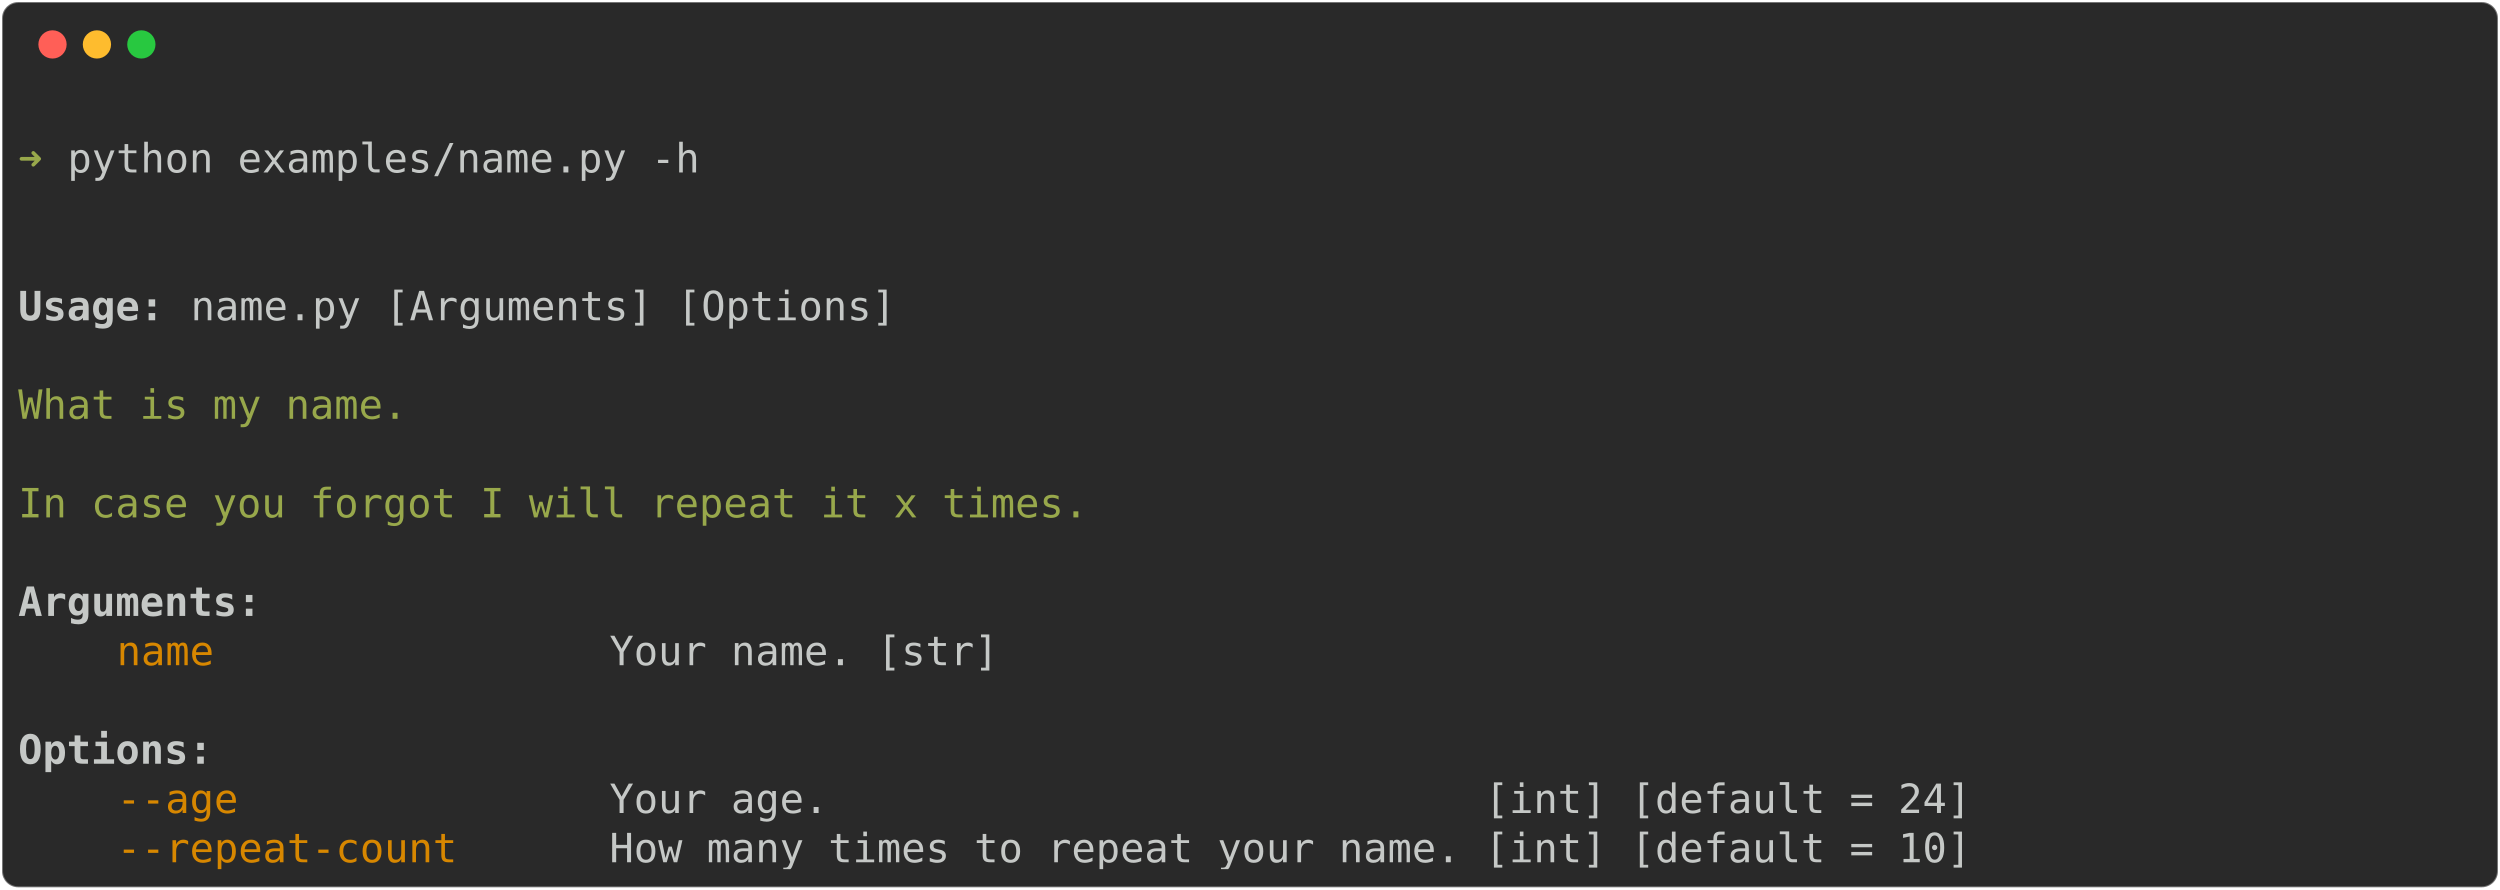
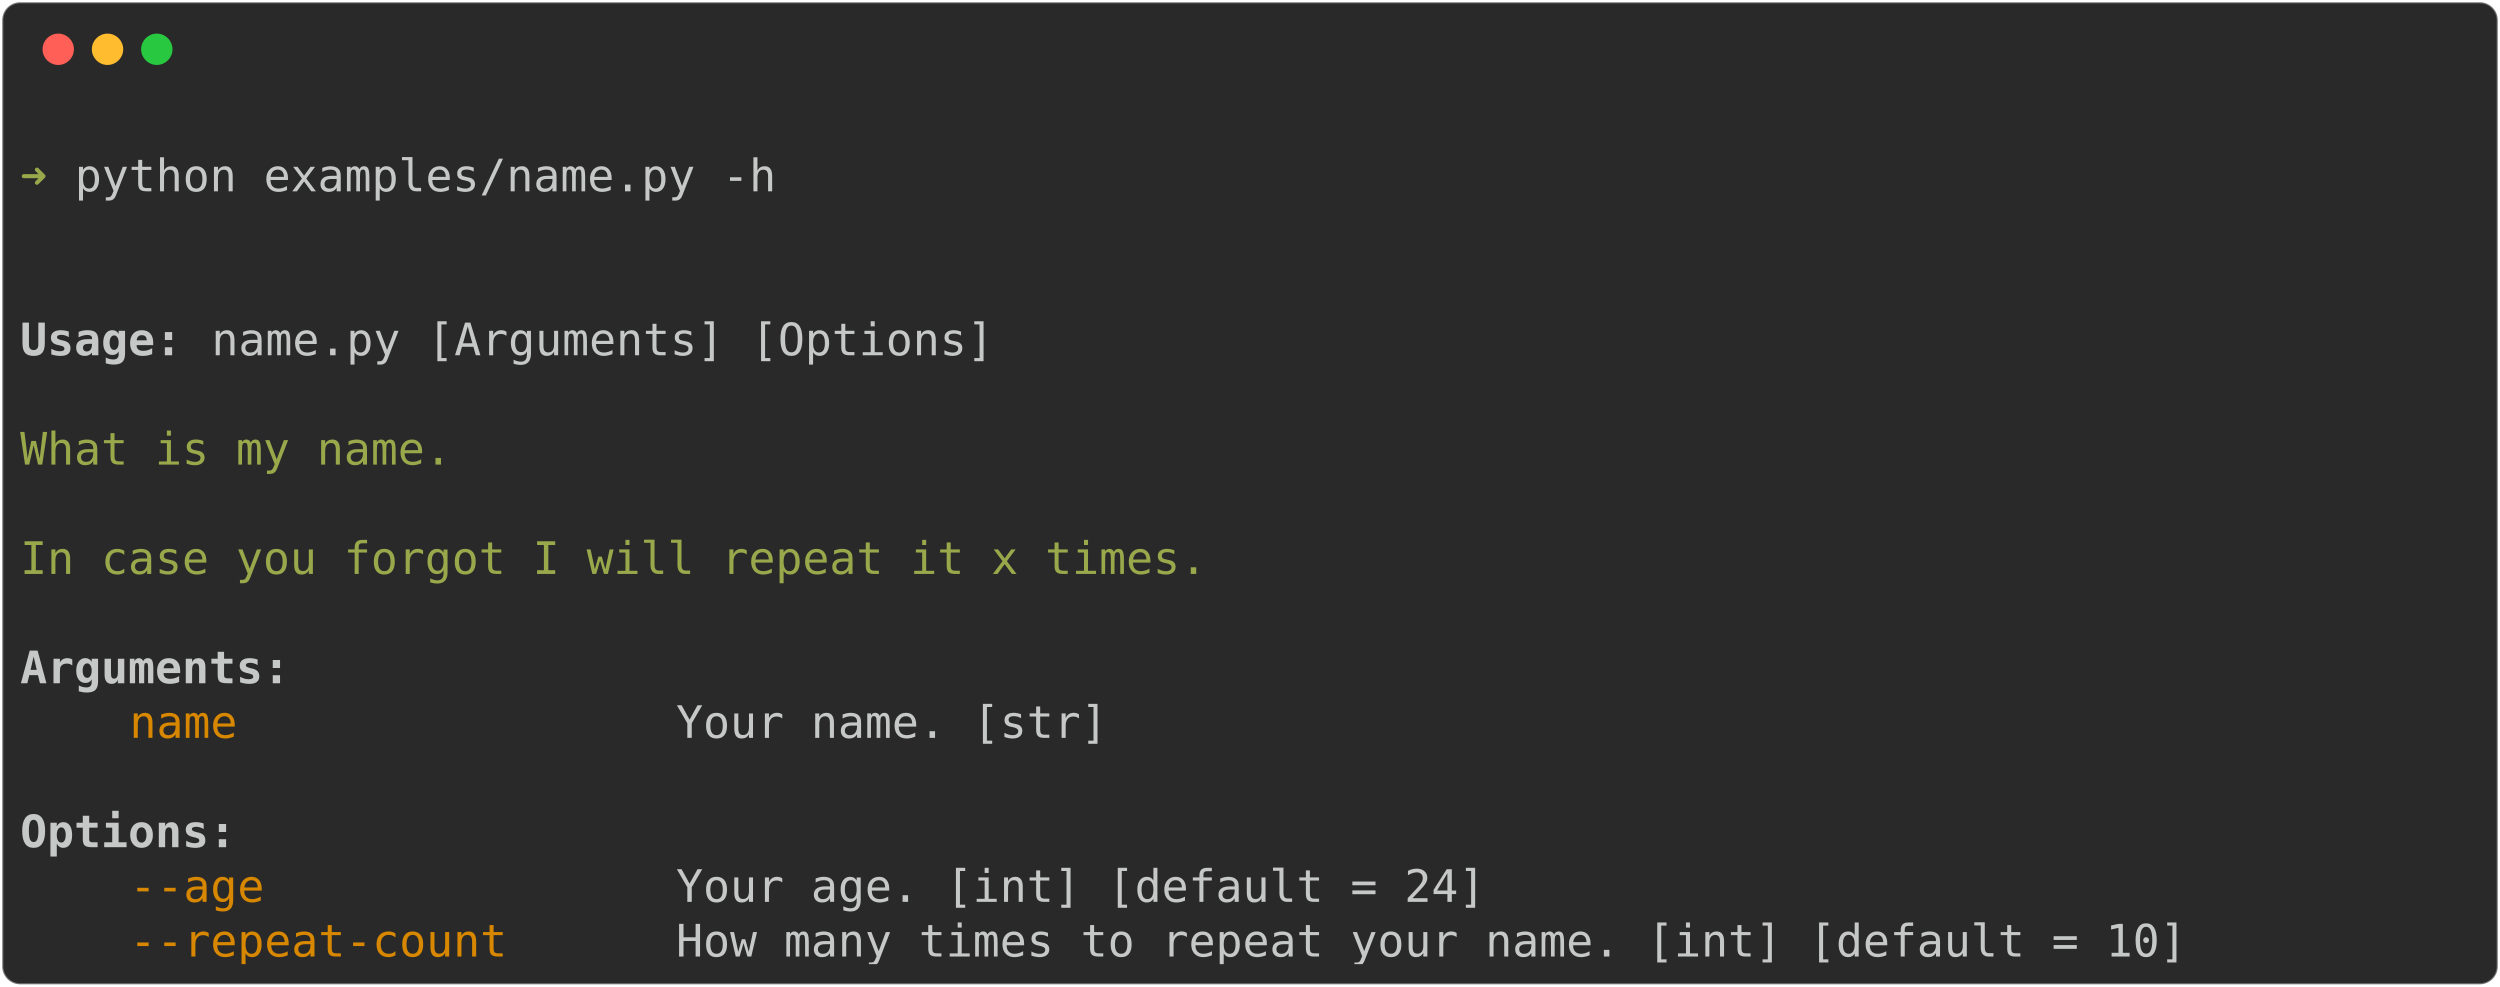
- <svg xmlns="http://www.w3.org/2000/svg" class="rich-terminal" viewBox="0 0 1238 440.4">
+ <svg xmlns="http://www.w3.org/2000/svg" class="rich-terminal" viewBox="0 0 1116 440.4">
  <style>

    @font-face {
        font-family: "Fira Code";
        src: local("FiraCode-Regular"),
                url("https://cdnjs.cloudflare.com/ajax/libs/firacode/6.2.0/woff2/FiraCode-Regular.woff2") format("woff2"),
                url("https://cdnjs.cloudflare.com/ajax/libs/firacode/6.2.0/woff/FiraCode-Regular.woff") format("woff");
        font-style: normal;
        font-weight: 400;
    }
    @font-face {
        font-family: "Fira Code";
        src: local("FiraCode-Bold"),
                url("https://cdnjs.cloudflare.com/ajax/libs/firacode/6.2.0/woff2/FiraCode-Bold.woff2") format("woff2"),
                url("https://cdnjs.cloudflare.com/ajax/libs/firacode/6.2.0/woff/FiraCode-Bold.woff") format("woff");
        font-style: bold;
        font-weight: 700;
    }

    .abcdefg-matrix {
        font-family: Fira Code, monospace;
        font-size: 20px;
        line-height: 24.4px;
        font-variant-east-asian: full-width;
    }

    .abcdefg-title {
        font-size: 18px;
        font-weight: bold;
        font-family: arial;
    }

    .abcdefg-r1 { fill: #c5c8c6 }
.abcdefg-r2 { fill: #98a84b }
.abcdefg-r3 { fill: #c5c8c6;font-weight: bold }
.abcdefg-r4 { fill: #d78700 }
    </style>
  <defs>
    <clipPath id="abcdefg-clip-terminal">
-       <rect x="0" y="0" width="1219.0" height="389.4" />
+       <rect x="0" y="0" width="1097.0" height="389.4" />
    </clipPath>
    <clipPath id="abcdefg-line-0">
-       <rect x="0" y="1.5" width="1220" height="24.65" />
+       <rect x="0" y="1.5" width="1098" height="24.65" />
    </clipPath>
    <clipPath id="abcdefg-line-1">
-       <rect x="0" y="25.9" width="1220" height="24.65" />
+       <rect x="0" y="25.9" width="1098" height="24.65" />
    </clipPath>
    <clipPath id="abcdefg-line-2">
-       <rect x="0" y="50.3" width="1220" height="24.65" />
+       <rect x="0" y="50.3" width="1098" height="24.65" />
    </clipPath>
    <clipPath id="abcdefg-line-3">
-       <rect x="0" y="74.7" width="1220" height="24.65" />
+       <rect x="0" y="74.7" width="1098" height="24.65" />
    </clipPath>
    <clipPath id="abcdefg-line-4">
-       <rect x="0" y="99.1" width="1220" height="24.65" />
+       <rect x="0" y="99.1" width="1098" height="24.65" />
    </clipPath>
    <clipPath id="abcdefg-line-5">
-       <rect x="0" y="123.5" width="1220" height="24.65" />
+       <rect x="0" y="123.5" width="1098" height="24.65" />
    </clipPath>
    <clipPath id="abcdefg-line-6">
-       <rect x="0" y="147.9" width="1220" height="24.65" />
+       <rect x="0" y="147.9" width="1098" height="24.65" />
    </clipPath>
    <clipPath id="abcdefg-line-7">
-       <rect x="0" y="172.3" width="1220" height="24.65" />
+       <rect x="0" y="172.3" width="1098" height="24.65" />
    </clipPath>
    <clipPath id="abcdefg-line-8">
-       <rect x="0" y="196.7" width="1220" height="24.65" />
+       <rect x="0" y="196.7" width="1098" height="24.65" />
    </clipPath>
    <clipPath id="abcdefg-line-9">
-       <rect x="0" y="221.1" width="1220" height="24.65" />
+       <rect x="0" y="221.1" width="1098" height="24.65" />
    </clipPath>
    <clipPath id="abcdefg-line-10">
-       <rect x="0" y="245.5" width="1220" height="24.65" />
+       <rect x="0" y="245.5" width="1098" height="24.65" />
    </clipPath>
    <clipPath id="abcdefg-line-11">
-       <rect x="0" y="269.9" width="1220" height="24.65" />
+       <rect x="0" y="269.9" width="1098" height="24.65" />
    </clipPath>
    <clipPath id="abcdefg-line-12">
-       <rect x="0" y="294.3" width="1220" height="24.65" />
+       <rect x="0" y="294.3" width="1098" height="24.65" />
    </clipPath>
    <clipPath id="abcdefg-line-13">
-       <rect x="0" y="318.7" width="1220" height="24.65" />
+       <rect x="0" y="318.7" width="1098" height="24.65" />
    </clipPath>
    <clipPath id="abcdefg-line-14">
-       <rect x="0" y="343.1" width="1220" height="24.65" />
+       <rect x="0" y="343.1" width="1098" height="24.65" />
    </clipPath>
  </defs>
-   <rect fill="#292929" stroke="rgba(255,255,255,0.35)" stroke-width="1" x="1" y="1" width="1236" height="438.4" rx="8" />
+   <rect fill="#292929" stroke="rgba(255,255,255,0.35)" stroke-width="1" x="1" y="1" width="1114" height="438.4" rx="8" />
  <g transform="translate(26,22)">
    <circle cx="0" cy="0" r="7" fill="#ff5f57" />
    <circle cx="22" cy="0" r="7" fill="#febc2e" />
    <circle cx="44" cy="0" r="7" fill="#28c840" />
  </g>
  <g transform="translate(9, 41)" clip-path="url(#abcdefg-clip-terminal)">
    <g class="abcdefg-matrix">
-       <text class="abcdefg-r1" x="1220" y="20" textLength="12.2" clip-path="url(#abcdefg-line-0)">
+       <text class="abcdefg-r1" x="1098" y="20" textLength="12.2" clip-path="url(#abcdefg-line-0)">
</text>
      <text class="abcdefg-r2" x="0" y="44.4" textLength="24.4" clip-path="url(#abcdefg-line-1)">➜ </text>
      <text class="abcdefg-r1" x="24.4" y="44.4" textLength="317.2" clip-path="url(#abcdefg-line-1)">python examples/name.py -h</text>
-       <text class="abcdefg-r1" x="1220" y="44.4" textLength="12.2" clip-path="url(#abcdefg-line-1)">
+       <text class="abcdefg-r1" x="1098" y="44.4" textLength="12.2" clip-path="url(#abcdefg-line-1)">
</text>
-       <text class="abcdefg-r1" x="1220" y="68.8" textLength="12.2" clip-path="url(#abcdefg-line-2)">
+       <text class="abcdefg-r1" x="1098" y="68.8" textLength="12.2" clip-path="url(#abcdefg-line-2)">
</text>
-       <text class="abcdefg-r1" x="1220" y="93.2" textLength="12.2" clip-path="url(#abcdefg-line-3)">
+       <text class="abcdefg-r1" x="1098" y="93.2" textLength="12.2" clip-path="url(#abcdefg-line-3)">
</text>
      <text class="abcdefg-r3" x="0" y="117.6" textLength="85.4" clip-path="url(#abcdefg-line-4)">Usage: </text>
      <text class="abcdefg-r1" x="85.4" y="117.6" textLength="353.8" clip-path="url(#abcdefg-line-4)">name.py [Arguments] [Options]</text>
-       <text class="abcdefg-r1" x="1220" y="117.6" textLength="12.2" clip-path="url(#abcdefg-line-4)">
+       <text class="abcdefg-r1" x="1098" y="117.6" textLength="12.2" clip-path="url(#abcdefg-line-4)">
</text>
-       <text class="abcdefg-r1" x="1220" y="142" textLength="12.2" clip-path="url(#abcdefg-line-5)">
+       <text class="abcdefg-r1" x="1098" y="142" textLength="12.2" clip-path="url(#abcdefg-line-5)">
</text>
      <text class="abcdefg-r2" x="0" y="166.4" textLength="195.2" clip-path="url(#abcdefg-line-6)">What is my name.</text>
-       <text class="abcdefg-r1" x="1220" y="166.4" textLength="12.2" clip-path="url(#abcdefg-line-6)">
+       <text class="abcdefg-r1" x="1098" y="166.4" textLength="12.2" clip-path="url(#abcdefg-line-6)">
</text>
-       <text class="abcdefg-r1" x="1220" y="190.8" textLength="12.2" clip-path="url(#abcdefg-line-7)">
+       <text class="abcdefg-r1" x="1098" y="190.8" textLength="12.2" clip-path="url(#abcdefg-line-7)">
</text>
      <text class="abcdefg-r2" x="0" y="215.2" textLength="536.8" clip-path="url(#abcdefg-line-8)">In case you forgot I will repeat it x times.</text>
-       <text class="abcdefg-r1" x="1220" y="215.2" textLength="12.2" clip-path="url(#abcdefg-line-8)">
+       <text class="abcdefg-r1" x="1098" y="215.2" textLength="12.2" clip-path="url(#abcdefg-line-8)">
</text>
-       <text class="abcdefg-r1" x="1220" y="239.6" textLength="12.2" clip-path="url(#abcdefg-line-9)">
+       <text class="abcdefg-r1" x="1098" y="239.6" textLength="12.2" clip-path="url(#abcdefg-line-9)">
</text>
      <text class="abcdefg-r3" x="0" y="264" textLength="122" clip-path="url(#abcdefg-line-10)">Arguments:</text>
-       <text class="abcdefg-r1" x="1220" y="264" textLength="12.2" clip-path="url(#abcdefg-line-10)">
+       <text class="abcdefg-r1" x="1098" y="264" textLength="12.2" clip-path="url(#abcdefg-line-10)">
</text>
      <text class="abcdefg-r4" x="48.8" y="288.4" textLength="244" clip-path="url(#abcdefg-line-11)">name                </text>
      <text class="abcdefg-r1" x="292.8" y="288.4" textLength="207.4" clip-path="url(#abcdefg-line-11)"> Your name. [str]</text>
-       <text class="abcdefg-r1" x="1220" y="288.4" textLength="12.2" clip-path="url(#abcdefg-line-11)">
+       <text class="abcdefg-r1" x="1098" y="288.4" textLength="12.2" clip-path="url(#abcdefg-line-11)">
</text>
-       <text class="abcdefg-r1" x="1220" y="312.8" textLength="12.2" clip-path="url(#abcdefg-line-12)">
+       <text class="abcdefg-r1" x="1098" y="312.8" textLength="12.2" clip-path="url(#abcdefg-line-12)">
</text>
      <text class="abcdefg-r3" x="0" y="337.2" textLength="97.6" clip-path="url(#abcdefg-line-13)">Options:</text>
-       <text class="abcdefg-r1" x="1220" y="337.2" textLength="12.2" clip-path="url(#abcdefg-line-13)">
+       <text class="abcdefg-r1" x="1098" y="337.2" textLength="12.2" clip-path="url(#abcdefg-line-13)">
</text>
      <text class="abcdefg-r4" x="48.8" y="361.6" textLength="244" clip-path="url(#abcdefg-line-14)">--age               </text>
-       <text class="abcdefg-r1" x="292.8" y="361.6" textLength="695.4" clip-path="url(#abcdefg-line-14)"> Your age.                           [int] [default = 24]</text>
-       <text class="abcdefg-r1" x="1220" y="361.6" textLength="12.2" clip-path="url(#abcdefg-line-14)">
+       <text class="abcdefg-r1" x="292.8" y="361.6" textLength="378.2" clip-path="url(#abcdefg-line-14)"> Your age. [int] [default = 24]</text>
+       <text class="abcdefg-r1" x="1098" y="361.6" textLength="12.2" clip-path="url(#abcdefg-line-14)">
</text>
      <text class="abcdefg-r4" x="48.8" y="386" textLength="244" clip-path="url(#abcdefg-line-15)">--repeat-count      </text>
      <text class="abcdefg-r1" x="292.8" y="386" textLength="695.4" clip-path="url(#abcdefg-line-15)"> How many times to repeat your name. [int] [default = 10]</text>
-       <text class="abcdefg-r1" x="1220" y="386" textLength="12.2" clip-path="url(#abcdefg-line-15)">
+       <text class="abcdefg-r1" x="1098" y="386" textLength="12.2" clip-path="url(#abcdefg-line-15)">
</text>
    </g>
  </g>
</svg>
